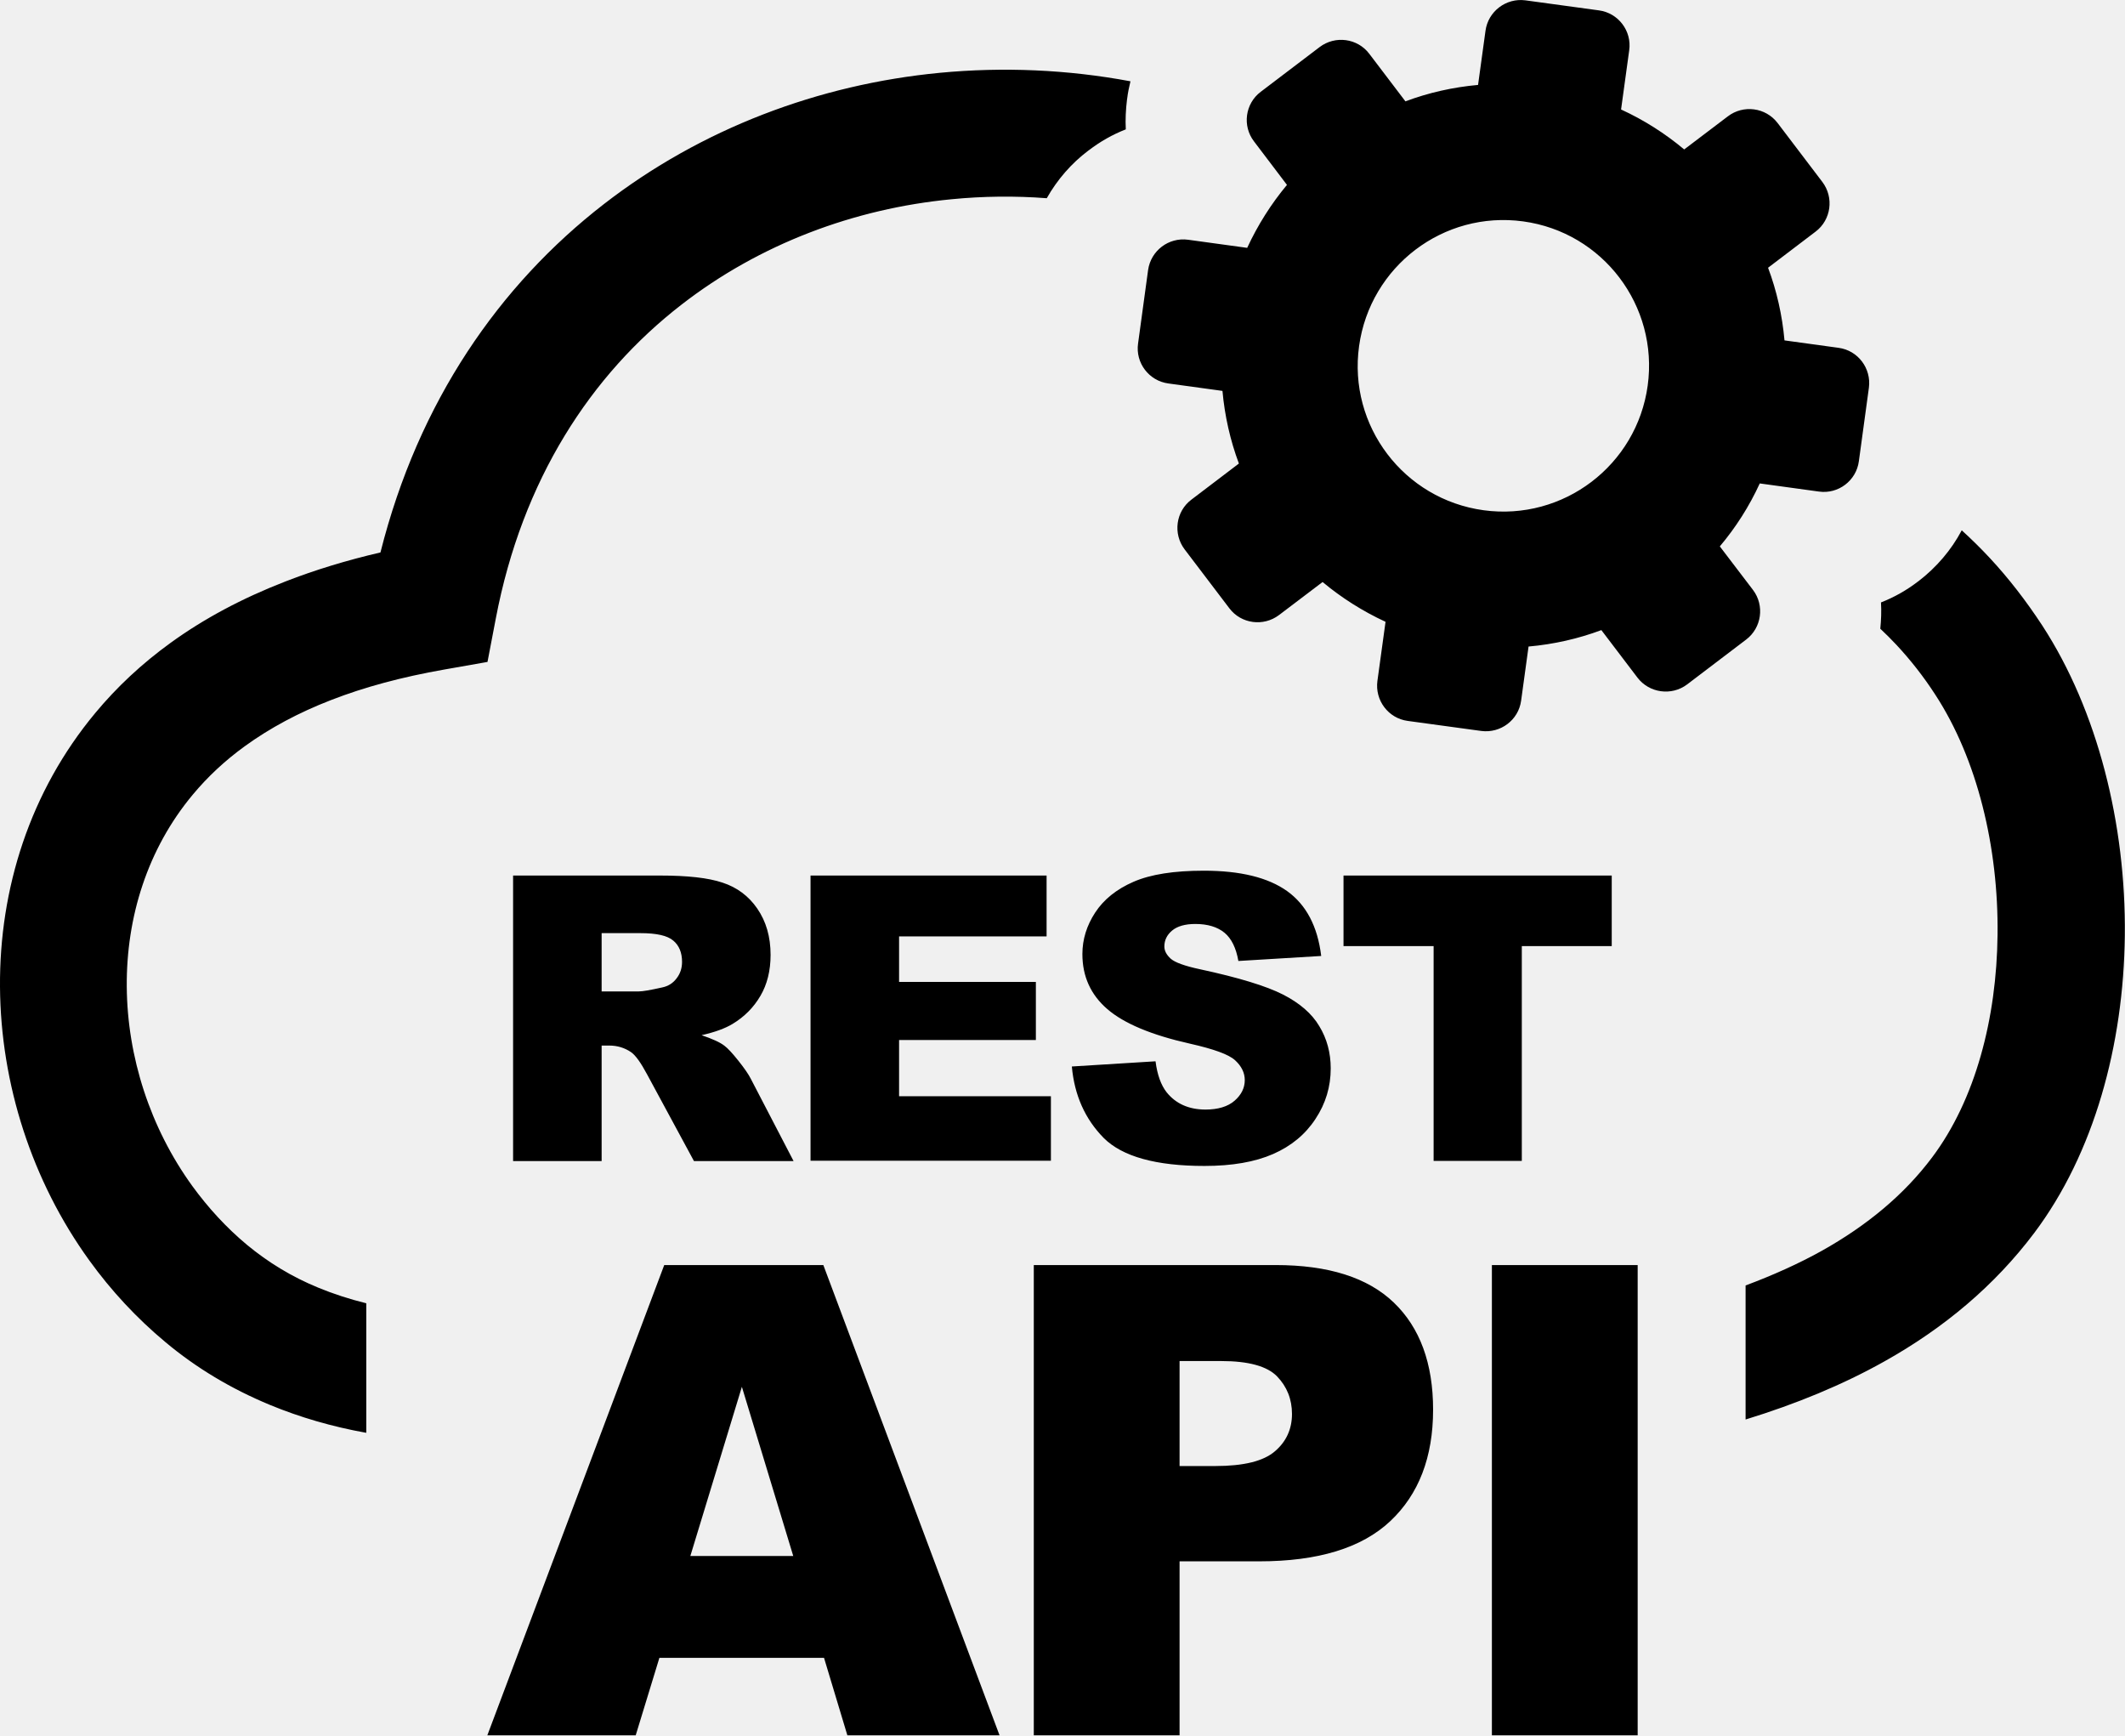
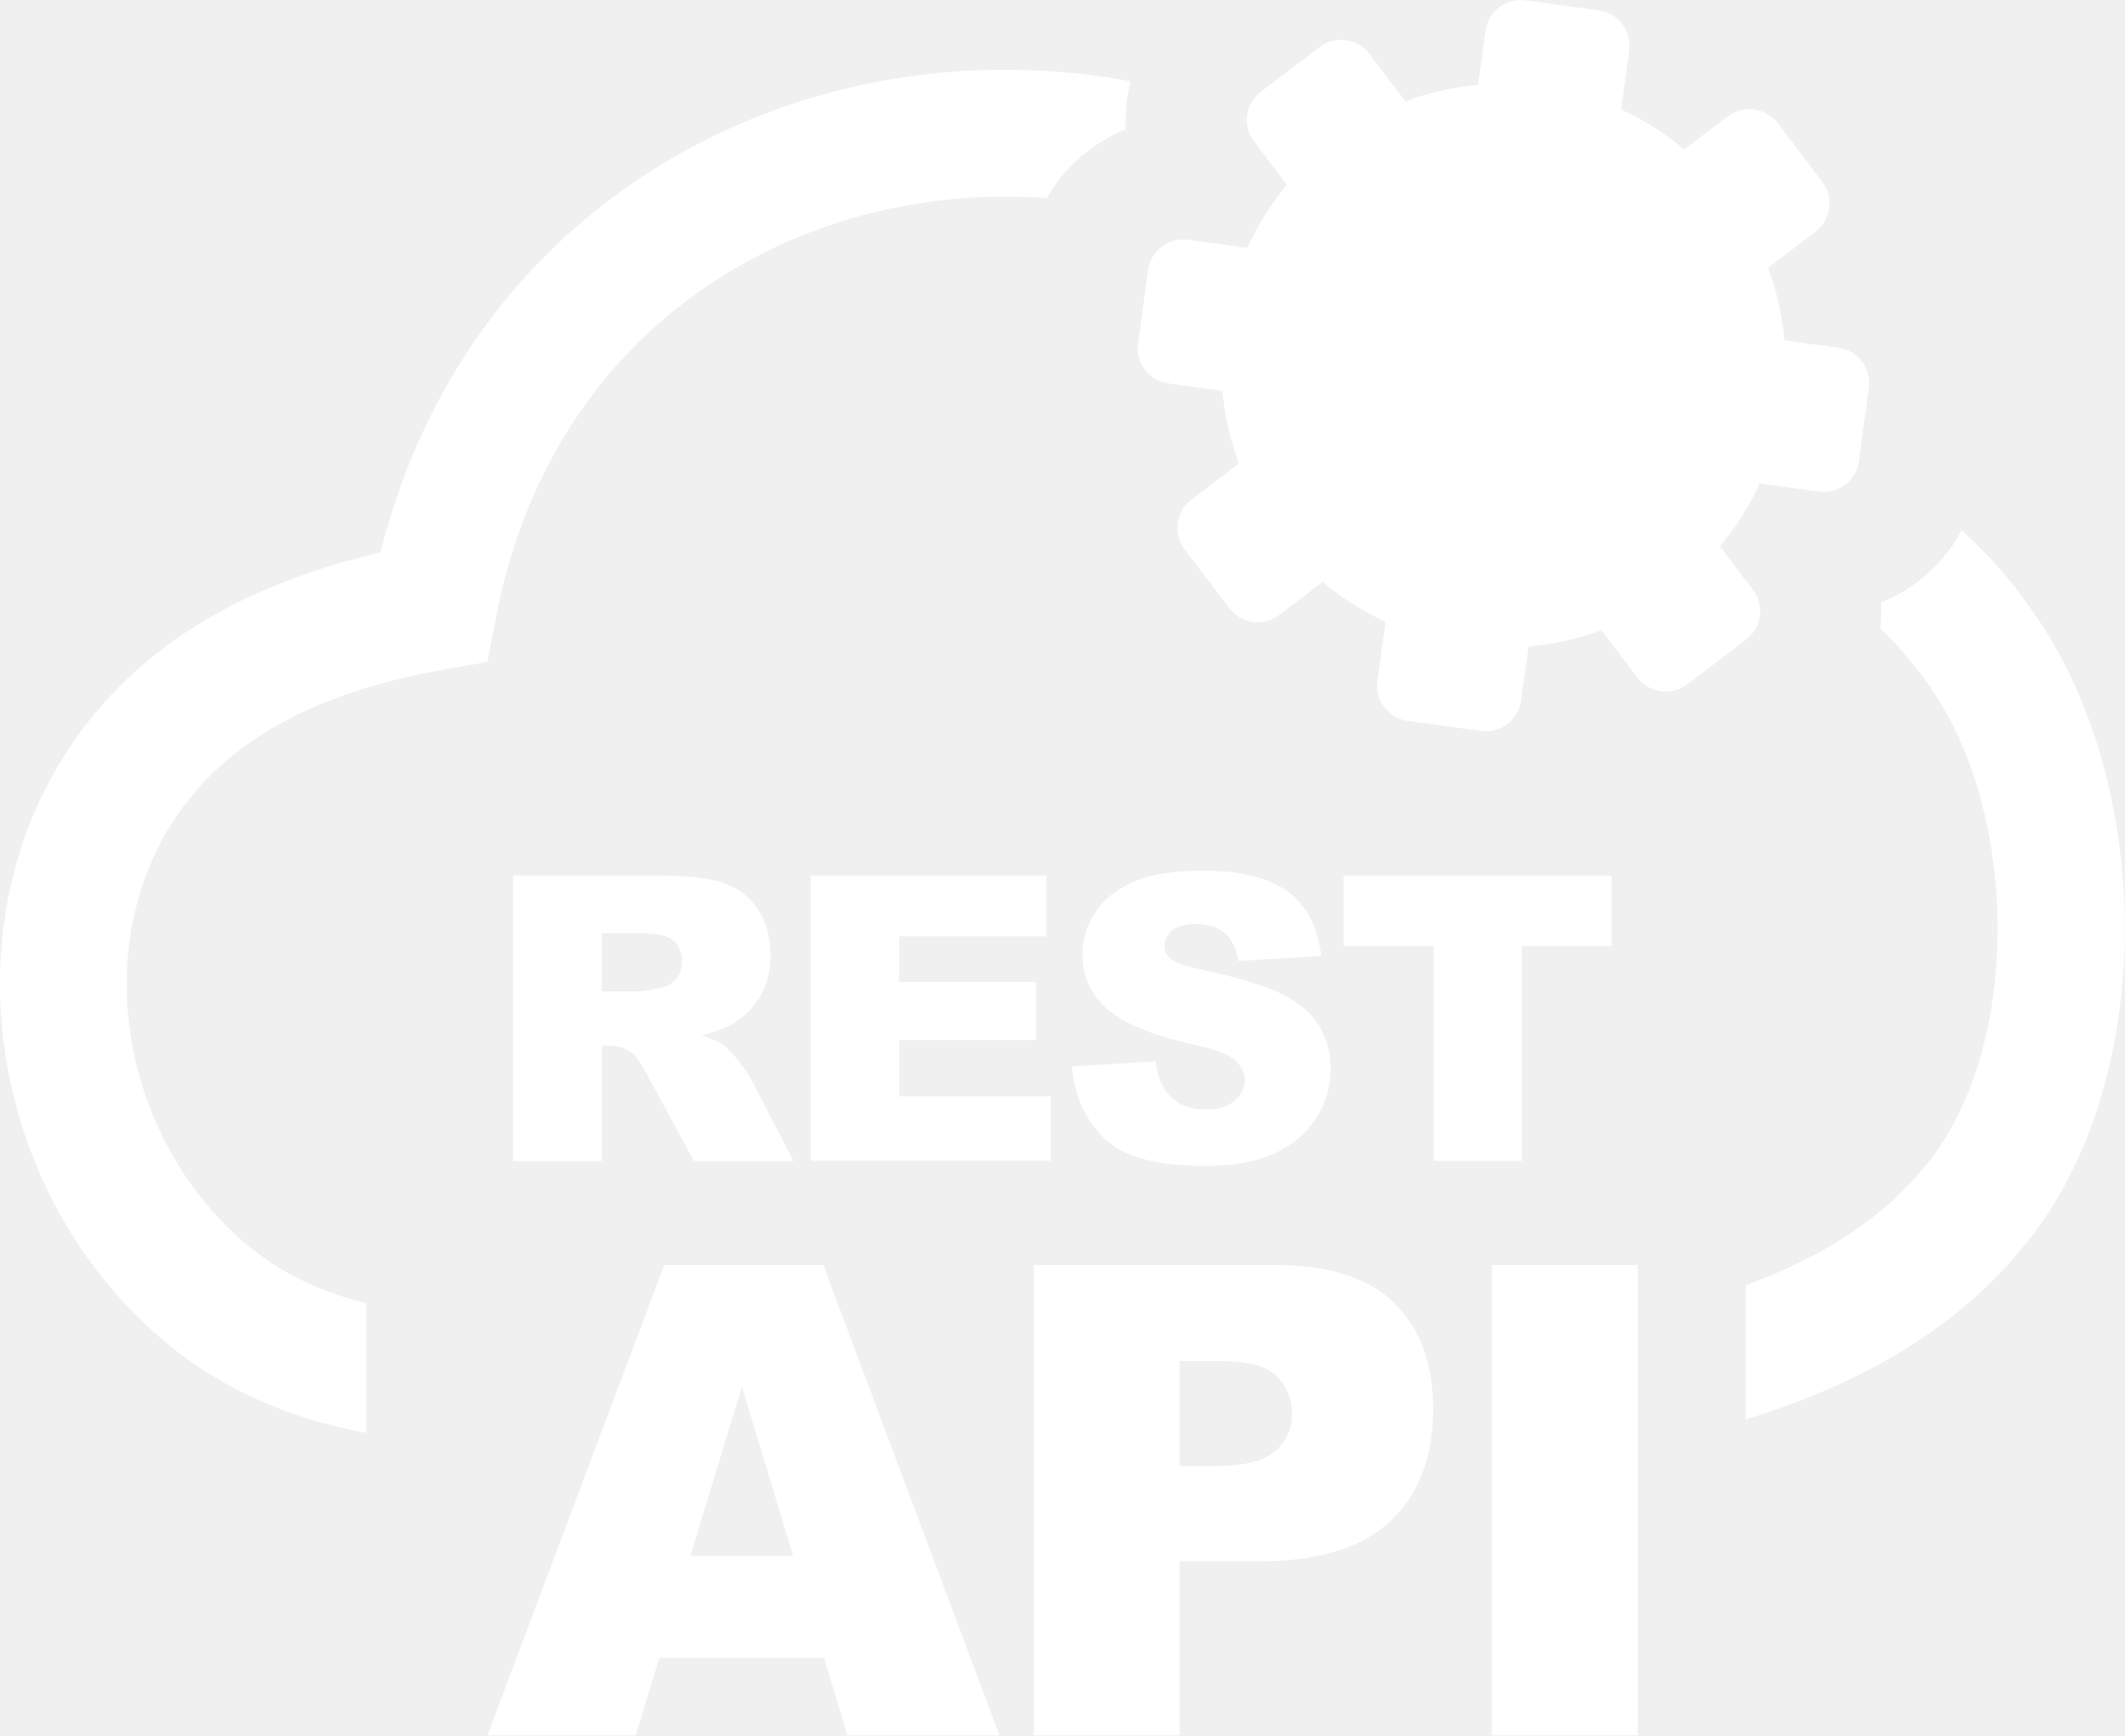
<svg xmlns="http://www.w3.org/2000/svg" version="1.1" id="Layer_1" x="0px" y="0px" viewBox="0 0 122.88 100.33" style="enable-background:new 0 0 122.88 100.33" xml:space="preserve">
-   <style type="text/css">
- 	.st0{fill-rule:evenodd;clip-rule:evenodd;}
- </style>
  <g>
-     <path class="st0" d="M102.79,7.11l2.59,3.41c0.68,0.9,0.51,2.19-0.39,2.87l-2.75,2.09c0.5,1.33,0.82,2.75,0.95,4.2l3.13,0.43 c1.12,0.15,1.9,1.19,1.75,2.31l-0.58,4.25c-0.15,1.12-1.19,1.91-2.31,1.75l-3.42-0.47c-0.61,1.33-1.39,2.55-2.31,3.64l1.92,2.52 c0.68,0.9,0.5,2.19-0.4,2.87l-3.41,2.59c-0.9,0.68-2.19,0.5-2.87-0.39l-2.09-2.75c-1.34,0.5-2.75,0.82-4.21,0.95l-0.43,3.13 c-0.15,1.12-1.19,1.9-2.31,1.75l-4.25-0.58c-1.12-0.15-1.9-1.19-1.75-2.31l0.47-3.42c-1.32-0.61-2.55-1.39-3.64-2.3l-2.52,1.91 c-0.9,0.68-2.19,0.51-2.87-0.39l-2.59-3.41c-0.68-0.9-0.51-2.19,0.39-2.87l2.75-2.09c-0.5-1.34-0.82-2.75-0.95-4.2l-3.13-0.43 c-1.12-0.15-1.91-1.19-1.75-2.31l0.58-4.25c0.16-1.12,1.19-1.9,2.31-1.75l3.42,0.47c0.61-1.32,1.39-2.55,2.3-3.64l-1.91-2.52 C71.83,7.28,72,5.99,72.9,5.31l3.41-2.59c0.9-0.68,2.19-0.51,2.87,0.39l2.09,2.75c1.33-0.5,2.75-0.82,4.2-0.95l0.43-3.13 c0.15-1.12,1.19-1.91,2.31-1.76l4.25,0.58c1.12,0.15,1.91,1.19,1.75,2.31l-0.47,3.42c1.33,0.61,2.55,1.39,3.65,2.31l2.52-1.91 C100.81,6.04,102.1,6.21,102.79,7.11L102.79,7.11L102.79,7.11z M29.67,67.12v-16.5h8.5c1.58,0,2.78,0.13,3.61,0.41 c0.83,0.27,1.51,0.77,2.01,1.5c0.51,0.74,0.77,1.63,0.77,2.68c0,0.91-0.2,1.71-0.59,2.37c-0.39,0.67-0.93,1.21-1.61,1.62 c-0.43,0.26-1.03,0.48-1.79,0.65c0.61,0.21,1.05,0.4,1.32,0.61c0.19,0.14,0.46,0.43,0.81,0.87c0.35,0.44,0.59,0.79,0.71,1.03 l2.48,4.77h-5.76l-2.72-5.03c-0.35-0.65-0.65-1.08-0.92-1.27c-0.37-0.25-0.79-0.38-1.25-0.38h-0.45v6.68H29.67L29.67,67.12z M47.65,95.85h-9.52l-1.37,4.48h-8.58l10.23-27.19h9.2l10.19,27.19h-8.8L47.65,95.85L47.65,95.85z M45.87,89.96l-2.97-9.78 l-2.98,9.78H45.87L45.87,89.96z M59.78,73.14h13.98c3.05,0,5.33,0.72,6.84,2.17c1.51,1.45,2.27,3.52,2.27,6.19 c0,2.75-0.83,4.9-2.48,6.45c-1.65,1.55-4.18,2.32-7.57,2.32h-4.61v10.06h-8.43V73.14L59.78,73.14z M68.21,84.76h2.07 c1.63,0,2.78-0.28,3.44-0.85c0.66-0.56,0.99-1.29,0.99-2.16c0-0.85-0.29-1.58-0.86-2.17c-0.57-0.59-1.65-0.89-3.23-0.89h-2.41 V84.76L68.21,84.76z M86.27,73.14h8.43v27.19h-8.43V73.14L86.27,73.14z M34.79,57.32h2.15c0.23,0,0.68-0.08,1.35-0.23 c0.34-0.07,0.62-0.24,0.83-0.52c0.22-0.28,0.32-0.6,0.32-0.96c0-0.53-0.17-0.95-0.51-1.23c-0.34-0.29-0.97-0.43-1.9-0.43h-2.24 V57.32L34.79,57.32z M46.87,50.62h13.65v3.52h-8.53v2.63h7.91v3.36h-7.91v3.25h8.78v3.73h-13.9V50.62L46.87,50.62z M61.98,61.66 l4.84-0.3c0.1,0.79,0.32,1.38,0.64,1.79c0.53,0.66,1.28,1,2.25,1c0.72,0,1.29-0.17,1.68-0.51c0.39-0.34,0.59-0.74,0.59-1.19 c0-0.43-0.19-0.81-0.56-1.15c-0.37-0.34-1.24-0.65-2.61-0.96c-2.23-0.5-3.82-1.17-4.78-2c-0.96-0.83-1.44-1.89-1.44-3.18 c0-0.85,0.25-1.65,0.74-2.4c0.49-0.75,1.23-1.35,2.22-1.78c0.99-0.43,2.34-0.64,4.06-0.64c2.11,0,3.71,0.39,4.82,1.18 c1.1,0.79,1.76,2.03,1.97,3.75l-4.79,0.29c-0.13-0.75-0.4-1.3-0.8-1.63c-0.41-0.34-0.98-0.51-1.69-0.51 c-0.59,0-1.04,0.13-1.34,0.38c-0.3,0.25-0.45,0.56-0.45,0.92c0,0.26,0.13,0.49,0.37,0.71c0.24,0.21,0.8,0.42,1.7,0.61 c2.23,0.48,3.83,0.97,4.79,1.46c0.96,0.49,1.67,1.1,2.1,1.83c0.44,0.72,0.66,1.54,0.66,2.44c0,1.06-0.29,2.03-0.88,2.92 c-0.58,0.89-1.4,1.57-2.45,2.03c-1.05,0.46-2.37,0.69-3.97,0.69c-2.8,0-4.75-0.54-5.83-1.62C62.74,64.69,62.13,63.32,61.98,61.66 L61.98,61.66z M77.69,50.62h15.51v4.08H88v12.42H82.9V54.7h-5.21V50.62L77.69,50.62z M60.53,11.46c-1.83-0.14-3.68-0.12-5.51,0.06 c-5.63,0.54-11.1,2.59-15.62,6.1c-5.23,4.05-9.2,10.11-10.73,18.14l-0.48,2.51l-2.5,0.44c-2.45,0.43-4.64,1.02-6.56,1.77 c-1.86,0.72-3.52,1.61-4.97,2.66c-1.16,0.84-2.16,1.78-3.01,2.8c-2.63,3.15-3.85,7.1-3.82,11.1c0.03,4.06,1.35,8.16,3.79,11.53 c0.91,1.25,1.96,2.4,3.16,3.4c1.22,1.01,2.59,1.85,4.13,2.48c0.87,0.36,1.8,0.66,2.77,0.9v7.49c-2-0.36-3.84-0.9-5.56-1.61 c-2.27-0.94-4.28-2.15-6.05-3.63c-1.68-1.4-3.15-2.99-4.4-4.72C1.84,68.28,0.04,62.66,0,57.06c-0.04-5.66,1.72-11.29,5.52-15.85 c1.23-1.48,2.68-2.84,4.34-4.04c1.93-1.4,4.14-2.58,6.64-3.55c1.72-0.67,3.56-1.23,5.5-1.68c2.2-8.74,6.89-15.47,12.92-20.14 c5.64-4.37,12.43-6.92,19.42-7.59c3.67-0.35,7.39-0.19,11.03,0.49c-0.08,0.33-0.15,0.66-0.19,1l-0.01,0.06 c-0.07,0.57-0.1,1.14-0.07,1.72c-0.77,0.3-1.49,0.71-2.14,1.21l-0.03,0.02C61.96,9.44,61.14,10.38,60.53,11.46L60.53,11.46z M113.44,30.66c0.56,0.51,1.1,1.04,1.63,1.61c1.07,1.15,2.08,2.45,3.03,3.9c3.2,4.92,4.84,11.49,4.77,17.92 c-0.07,6.31-1.77,12.59-5.25,17.21c-2.27,3.01-5.18,5.47-8.67,7.42c-2.39,1.34-5.08,2.45-8.01,3.35v-7.75 c1.58-0.59,3.05-1.25,4.4-2c2.63-1.47,4.78-3.26,6.39-5.41c2.5-3.33,3.73-8.04,3.78-12.87c0.06-5.07-1.18-10.16-3.59-13.86 c-0.69-1.07-1.45-2.03-2.25-2.89c-0.31-0.33-0.62-0.64-0.94-0.94c0.05-0.5,0.07-1.01,0.04-1.52c0.77-0.3,1.49-0.71,2.14-1.21 l0.03-0.02C111.97,32.81,112.83,31.81,113.44,30.66L113.44,30.66z M88.08,12.8c4.61,0.63,7.83,4.88,7.2,9.49 c-0.63,4.61-4.88,7.84-9.49,7.21c-4.61-0.63-7.84-4.88-7.2-9.49C79.23,15.4,83.47,12.17,88.08,12.8L88.08,12.8L88.08,12.8z" />
+     <path class="st0" fill="white" d="M102.79,7.11l2.59,3.41c0.68,0.9,0.51,2.19-0.39,2.87l-2.75,2.09c0.5,1.33,0.82,2.75,0.95,4.2l3.13,0.43 c1.12,0.15,1.9,1.19,1.75,2.31l-0.58,4.25c-0.15,1.12-1.19,1.91-2.31,1.75l-3.42-0.47c-0.61,1.33-1.39,2.55-2.31,3.64l1.92,2.52 c0.68,0.9,0.5,2.19-0.4,2.87l-3.41,2.59c-0.9,0.68-2.19,0.5-2.87-0.39l-2.09-2.75c-1.34,0.5-2.75,0.82-4.21,0.95l-0.43,3.13 c-0.15,1.12-1.19,1.9-2.31,1.75l-4.25-0.58c-1.12-0.15-1.9-1.19-1.75-2.31l0.47-3.42c-1.32-0.61-2.55-1.39-3.64-2.3l-2.52,1.91 c-0.9,0.68-2.19,0.51-2.87-0.39l-2.59-3.41c-0.68-0.9-0.51-2.19,0.39-2.87l2.75-2.09c-0.5-1.34-0.82-2.75-0.95-4.2l-3.13-0.43 c-1.12-0.15-1.91-1.19-1.75-2.31l0.58-4.25c0.16-1.12,1.19-1.9,2.31-1.75l3.42,0.47c0.61-1.32,1.39-2.55,2.3-3.64l-1.91-2.52 C71.83,7.28,72,5.99,72.9,5.31l3.41-2.59c0.9-0.68,2.19-0.51,2.87,0.39l2.09,2.75c1.33-0.5,2.75-0.82,4.2-0.95l0.43-3.13 c0.15-1.12,1.19-1.91,2.31-1.76l4.25,0.58c1.12,0.15,1.91,1.19,1.75,2.31l-0.47,3.42c1.33,0.61,2.55,1.39,3.65,2.31l2.52-1.91 C100.81,6.04,102.1,6.21,102.79,7.11L102.79,7.11L102.79,7.11z M29.67,67.12v-16.5h8.5c1.58,0,2.78,0.13,3.61,0.41 c0.83,0.27,1.51,0.77,2.01,1.5c0.51,0.74,0.77,1.63,0.77,2.68c0,0.91-0.2,1.71-0.59,2.37c-0.39,0.67-0.93,1.21-1.61,1.62 c-0.43,0.26-1.03,0.48-1.79,0.65c0.61,0.21,1.05,0.4,1.32,0.61c0.19,0.14,0.46,0.43,0.81,0.87c0.35,0.44,0.59,0.79,0.71,1.03 l2.48,4.77h-5.76l-2.72-5.03c-0.35-0.65-0.65-1.08-0.92-1.27c-0.37-0.25-0.79-0.38-1.25-0.38h-0.45v6.68H29.67L29.67,67.12z M47.65,95.85h-9.52l-1.37,4.48h-8.58l10.23-27.19h9.2l10.19,27.19h-8.8L47.65,95.85L47.65,95.85z M45.87,89.96l-2.97-9.78 l-2.98,9.78H45.87L45.87,89.96z M59.78,73.14h13.98c3.05,0,5.33,0.72,6.84,2.17c1.51,1.45,2.27,3.52,2.27,6.19 c0,2.75-0.83,4.9-2.48,6.45c-1.65,1.55-4.18,2.32-7.57,2.32h-4.61v10.06h-8.43V73.14L59.78,73.14z M68.21,84.76h2.07 c1.63,0,2.78-0.28,3.44-0.85c0.66-0.56,0.99-1.29,0.99-2.16c0-0.85-0.29-1.58-0.86-2.17c-0.57-0.59-1.65-0.89-3.23-0.89h-2.41 V84.76L68.21,84.76z M86.27,73.14h8.43v27.19h-8.43V73.14L86.27,73.14z M34.79,57.32h2.15c0.23,0,0.68-0.08,1.35-0.23 c0.34-0.07,0.62-0.24,0.83-0.52c0.22-0.28,0.32-0.6,0.32-0.96c0-0.53-0.17-0.95-0.51-1.23c-0.34-0.29-0.97-0.43-1.9-0.43h-2.24 V57.32L34.79,57.32z M46.87,50.62h13.65v3.52h-8.53v2.63h7.91v3.36h-7.91v3.25h8.78v3.73h-13.9V50.62L46.87,50.62z M61.98,61.66 l4.84-0.3c0.1,0.79,0.32,1.38,0.64,1.79c0.53,0.66,1.28,1,2.25,1c0.72,0,1.29-0.17,1.68-0.51c0.39-0.34,0.59-0.74,0.59-1.19 c0-0.43-0.19-0.81-0.56-1.15c-0.37-0.34-1.24-0.65-2.61-0.96c-2.23-0.5-3.82-1.17-4.78-2c-0.96-0.83-1.44-1.89-1.44-3.18 c0-0.85,0.25-1.65,0.74-2.4c0.49-0.75,1.23-1.35,2.22-1.78c0.99-0.43,2.34-0.64,4.06-0.64c2.11,0,3.71,0.39,4.82,1.18 c1.1,0.79,1.76,2.03,1.97,3.75l-4.79,0.29c-0.13-0.75-0.4-1.3-0.8-1.63c-0.41-0.34-0.98-0.51-1.69-0.51 c-0.59,0-1.04,0.13-1.34,0.38c-0.3,0.25-0.45,0.56-0.45,0.92c0,0.26,0.13,0.49,0.37,0.71c0.24,0.21,0.8,0.42,1.7,0.61 c2.23,0.48,3.83,0.97,4.79,1.46c0.96,0.49,1.67,1.1,2.1,1.83c0.44,0.72,0.66,1.54,0.66,2.44c0,1.06-0.29,2.03-0.88,2.92 c-0.58,0.89-1.4,1.57-2.45,2.03c-1.05,0.46-2.37,0.69-3.97,0.69c-2.8,0-4.75-0.54-5.83-1.62C62.74,64.69,62.13,63.32,61.98,61.66 L61.98,61.66z M77.69,50.62h15.51v4.08H88v12.42H82.9V54.7h-5.21V50.62L77.69,50.62z M60.53,11.46c-1.83-0.14-3.68-0.12-5.51,0.06 c-5.63,0.54-11.1,2.59-15.62,6.1c-5.23,4.05-9.2,10.11-10.73,18.14l-0.48,2.51l-2.5,0.44c-2.45,0.43-4.64,1.02-6.56,1.77 c-1.86,0.72-3.52,1.61-4.97,2.66c-1.16,0.84-2.16,1.78-3.01,2.8c-2.63,3.15-3.85,7.1-3.82,11.1c0.03,4.06,1.35,8.16,3.79,11.53 c0.91,1.25,1.96,2.4,3.16,3.4c1.22,1.01,2.59,1.85,4.13,2.48c0.87,0.36,1.8,0.66,2.77,0.9v7.49c-2-0.36-3.84-0.9-5.56-1.61 c-2.27-0.94-4.28-2.15-6.05-3.63c-1.68-1.4-3.15-2.99-4.4-4.72C1.84,68.28,0.04,62.66,0,57.06c-0.04-5.66,1.72-11.29,5.52-15.85 c1.23-1.48,2.68-2.84,4.34-4.04c1.93-1.4,4.14-2.58,6.64-3.55c1.72-0.67,3.56-1.23,5.5-1.68c2.2-8.74,6.89-15.47,12.92-20.14 c5.64-4.37,12.43-6.92,19.42-7.59c3.67-0.35,7.39-0.19,11.03,0.49c-0.08,0.33-0.15,0.66-0.19,1l-0.01,0.06 c-0.07,0.57-0.1,1.14-0.07,1.72c-0.77,0.3-1.49,0.71-2.14,1.21l-0.03,0.02C61.96,9.44,61.14,10.38,60.53,11.46L60.53,11.46z M113.44,30.66c0.56,0.51,1.1,1.04,1.63,1.61c1.07,1.15,2.08,2.45,3.03,3.9c3.2,4.92,4.84,11.49,4.77,17.92 c-0.07,6.31-1.77,12.59-5.25,17.21c-2.27,3.01-5.18,5.47-8.67,7.42c-2.39,1.34-5.08,2.45-8.01,3.35v-7.75 c1.58-0.59,3.05-1.25,4.4-2c2.63-1.47,4.78-3.26,6.39-5.41c2.5-3.33,3.73-8.04,3.78-12.87c0.06-5.07-1.18-10.16-3.59-13.86 c-0.69-1.07-1.45-2.03-2.25-2.89c-0.31-0.33-0.62-0.64-0.94-0.94c0.05-0.5,0.07-1.01,0.04-1.52c0.77-0.3,1.49-0.71,2.14-1.21 l0.03-0.02C111.97,32.81,112.83,31.81,113.44,30.66L113.44,30.66z M88.08,12.8c4.61,0.63,7.83,4.88,7.2,9.49 c-0.63,4.61-4.88,7.84-9.49,7.21c-4.61-0.63-7.84-4.88-7.2-9.49C79.23,15.4,83.47,12.17,88.08,12.8L88.08,12.8L88.08,12.8z" />
  </g>
</svg>
